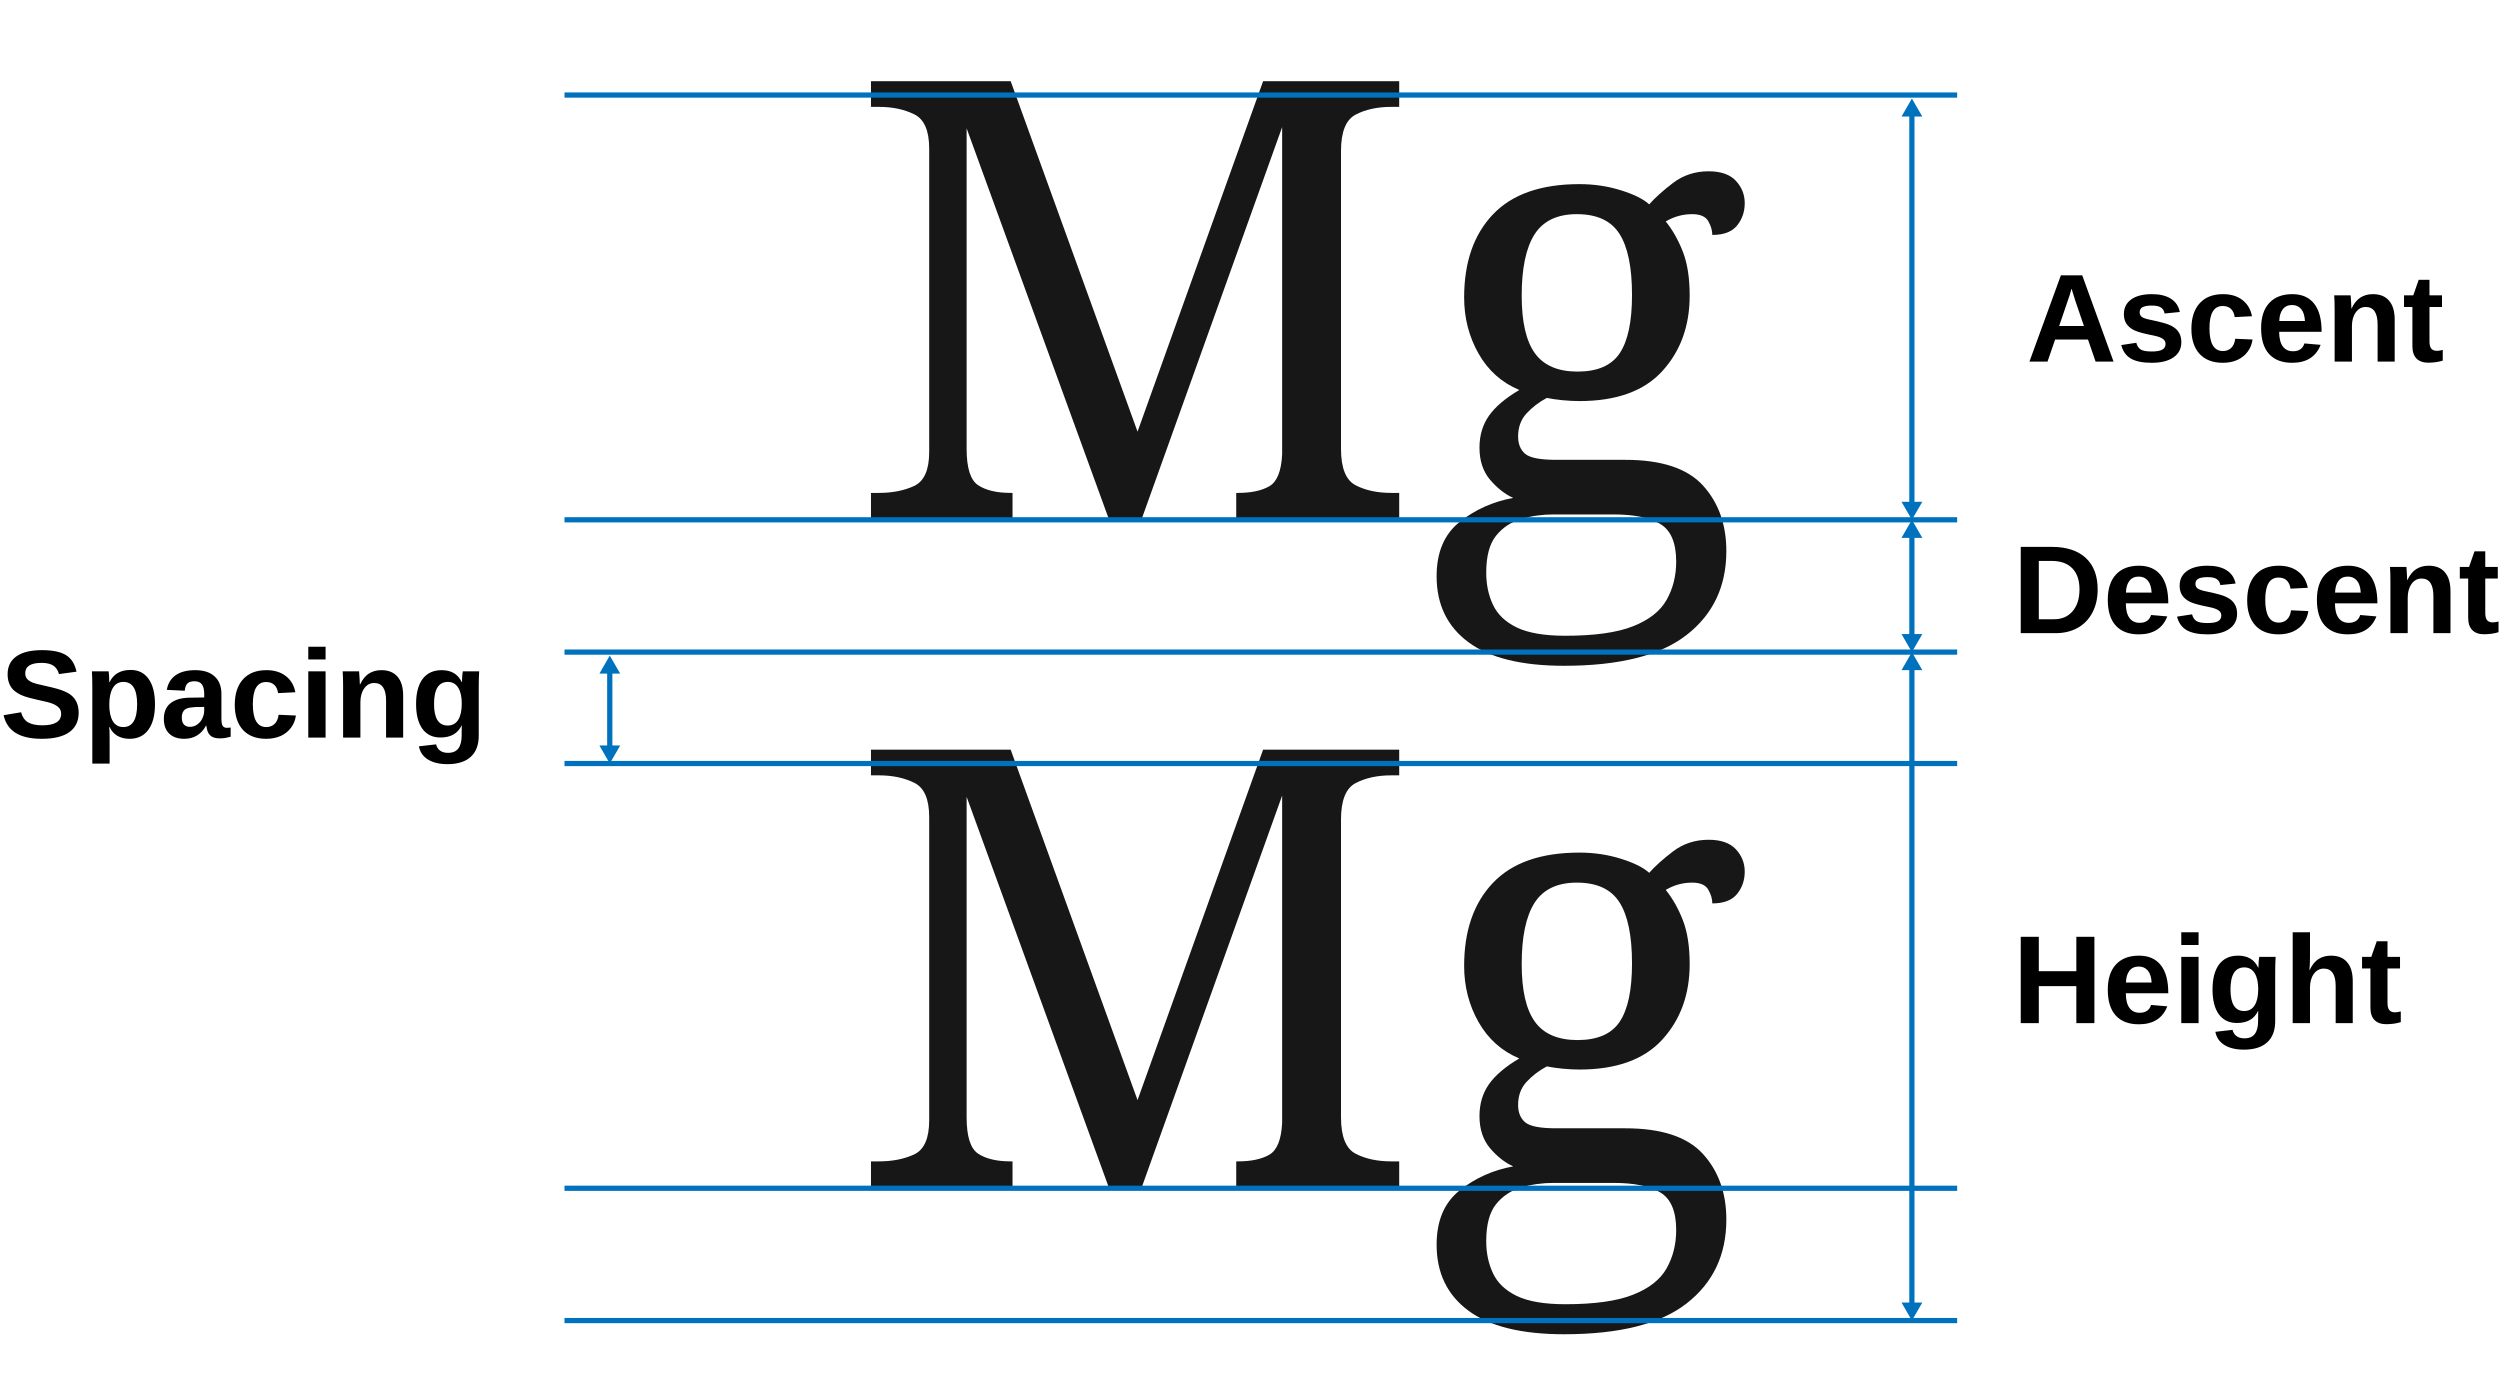
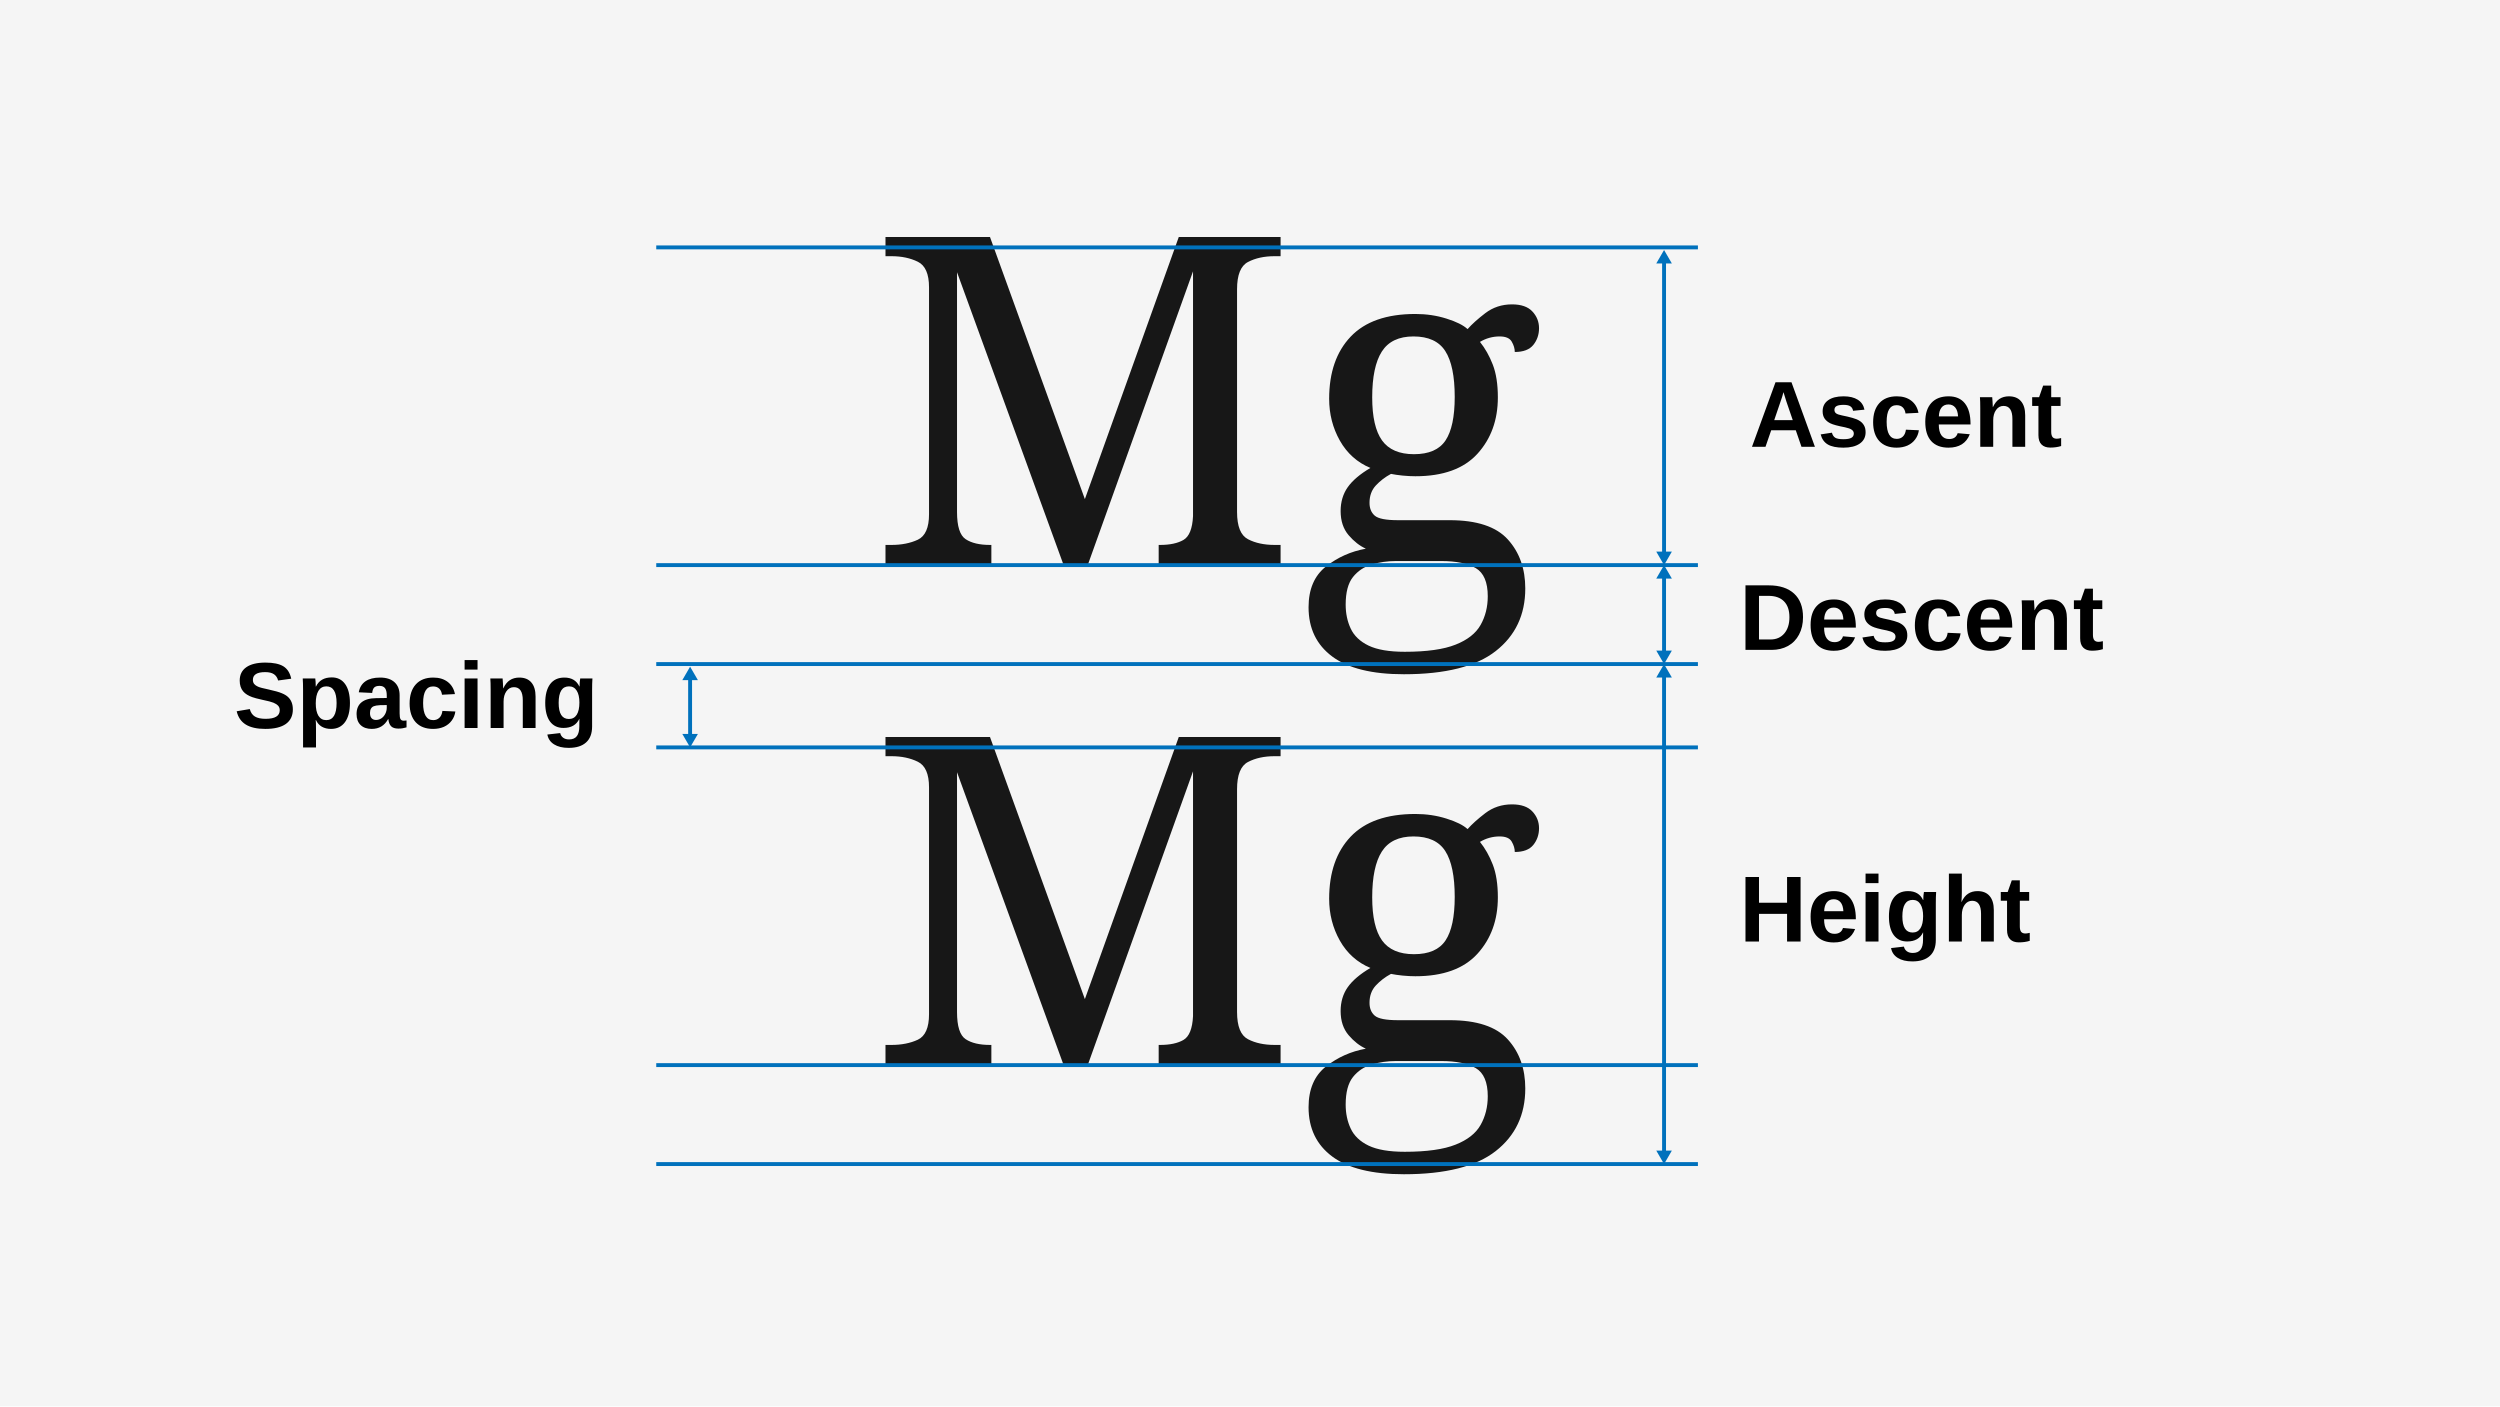
- <svg xmlns="http://www.w3.org/2000/svg" viewBox="0 0 359.03 197.17">
+ <svg xmlns="http://www.w3.org/2000/svg" width="480" height="270" viewBox="0 0 480 270">
  <defs>
-     <style>.a{font-size:88px;fill:#171717;font-family:Georgia;}.b{fill:none;stroke:#0071bc;stroke-miterlimit:10;stroke-width:0.75px;}.c{fill:#0071bc;}.d{font-size:18px;font-family:Arial-BoldMT, Arial;font-weight:700;}</style>
+     <style>.a{fill:#f5f5f5;}.b{font-size:88px;fill:#171717;font-family:Georgia;}.c{fill:none;stroke:#0071bc;stroke-miterlimit:10;stroke-width:0.75px;}.d{fill:#0071bc;}.e{font-size:18px;font-family:Arial-BoldMT, Arial;font-weight:700;}</style>
  </defs>
-   <text class="a" transform="translate(121.74 74.49)">Mg</text>
-   <text class="a" transform="translate(121.74 170.49)">Mg</text>
-   <line class="b" x1="81.07" y1="13.65" x2="281.07" y2="13.65" />
-   <line class="b" x1="81.07" y1="74.65" x2="281.07" y2="74.65" />
-   <line class="b" x1="81.07" y1="93.65" x2="281.07" y2="93.65" />
-   <line class="b" x1="81.07" y1="109.65" x2="281.07" y2="109.65" />
-   <line class="b" x1="81.07" y1="170.65" x2="281.07" y2="170.65" />
-   <line class="b" x1="81.07" y1="189.65" x2="281.07" y2="189.65" />
-   <line class="b" x1="274.57" y1="16.31" x2="274.57" y2="72.5" />
-   <polygon class="c" points="273.08 16.74 274.57 14.15 276.07 16.74 273.08 16.74" />
-   <polygon class="c" points="273.08 72.06 274.57 74.65 276.07 72.06 273.08 72.06" />
-   <line class="b" x1="274.57" y1="95.81" x2="274.57" y2="187.5" />
-   <polygon class="c" points="273.08 96.24 274.57 93.65 276.07 96.24 273.08 96.24" />
-   <polygon class="c" points="273.08 187.06 274.57 189.65 276.07 187.06 273.08 187.06" />
-   <line class="b" x1="87.57" y1="96.31" x2="87.57" y2="107.5" />
-   <polygon class="c" points="86.08 96.74 87.57 94.15 89.07 96.74 86.08 96.74" />
-   <polygon class="c" points="86.08 107.06 87.57 109.65 89.07 107.06 86.08 107.06" />
-   <line class="b" x1="274.57" y1="76.81" x2="274.57" y2="91.5" />
-   <polygon class="c" points="273.08 77.24 274.57 74.65 276.07 77.24 273.08 77.24" />
-   <polygon class="c" points="273.08 91.06 274.57 93.65 276.07 91.06 273.08 91.06" />
-   <text class="d" transform="translate(289 90.93)">Descent</text>
-   <text class="d" transform="translate(289 146.93)">Height</text>
-   <text class="d" transform="translate(0 105.93)">Spacing</text>
-   <text class="d" transform="translate(291 51.93)">Ascent</text>
+   <rect class="a" width="480" height="270" />
+   <text class="b" transform="translate(166.67 108.33)">Mg</text>
+   <text class="b" transform="translate(166.67 204.33)">Mg</text>
+   <line class="c" x1="126" y1="47.5" x2="326" y2="47.5" />
+   <line class="c" x1="126" y1="108.5" x2="326" y2="108.5" />
+   <line class="c" x1="126" y1="127.5" x2="326" y2="127.5" />
+   <line class="c" x1="126" y1="143.5" x2="326" y2="143.5" />
+   <line class="c" x1="126" y1="204.5" x2="326" y2="204.5" />
+   <line class="c" x1="126" y1="223.5" x2="326" y2="223.5" />
+   <line class="c" x1="319.5" y1="50.15" x2="319.5" y2="106.35" />
+   <polygon class="d" points="318 50.59 319.5 48 321 50.59 318 50.59" />
+   <polygon class="d" points="318 105.91 319.5 108.5 321 105.91 318 105.91" />
+   <line class="c" x1="319.5" y1="129.65" x2="319.5" y2="221.35" />
+   <polygon class="d" points="318 130.09 319.5 127.5 321 130.09 318 130.09" />
+   <polygon class="d" points="318 220.91 319.5 223.5 321 220.91 318 220.91" />
+   <line class="c" x1="132.5" y1="130.15" x2="132.5" y2="141.35" />
+   <polygon class="d" points="131 130.59 132.5 128 134 130.59 131 130.59" />
+   <polygon class="d" points="131 140.91 132.5 143.5 134 140.91 131 140.91" />
+   <line class="c" x1="319.5" y1="110.65" x2="319.5" y2="125.35" />
+   <polygon class="d" points="318 111.09 319.5 108.5 321 111.09 318 111.09" />
+   <polygon class="d" points="318 124.91 319.5 127.5 321 124.91 318 124.91" />
+   <text class="e" transform="translate(333.93 124.78)">Descent</text>
+   <text class="e" transform="translate(333.93 180.78)">Height</text>
+   <text class="e" transform="translate(44.93 139.78)">Spacing</text>
+   <text class="e" transform="translate(335.93 85.78)">Ascent</text>
</svg>
